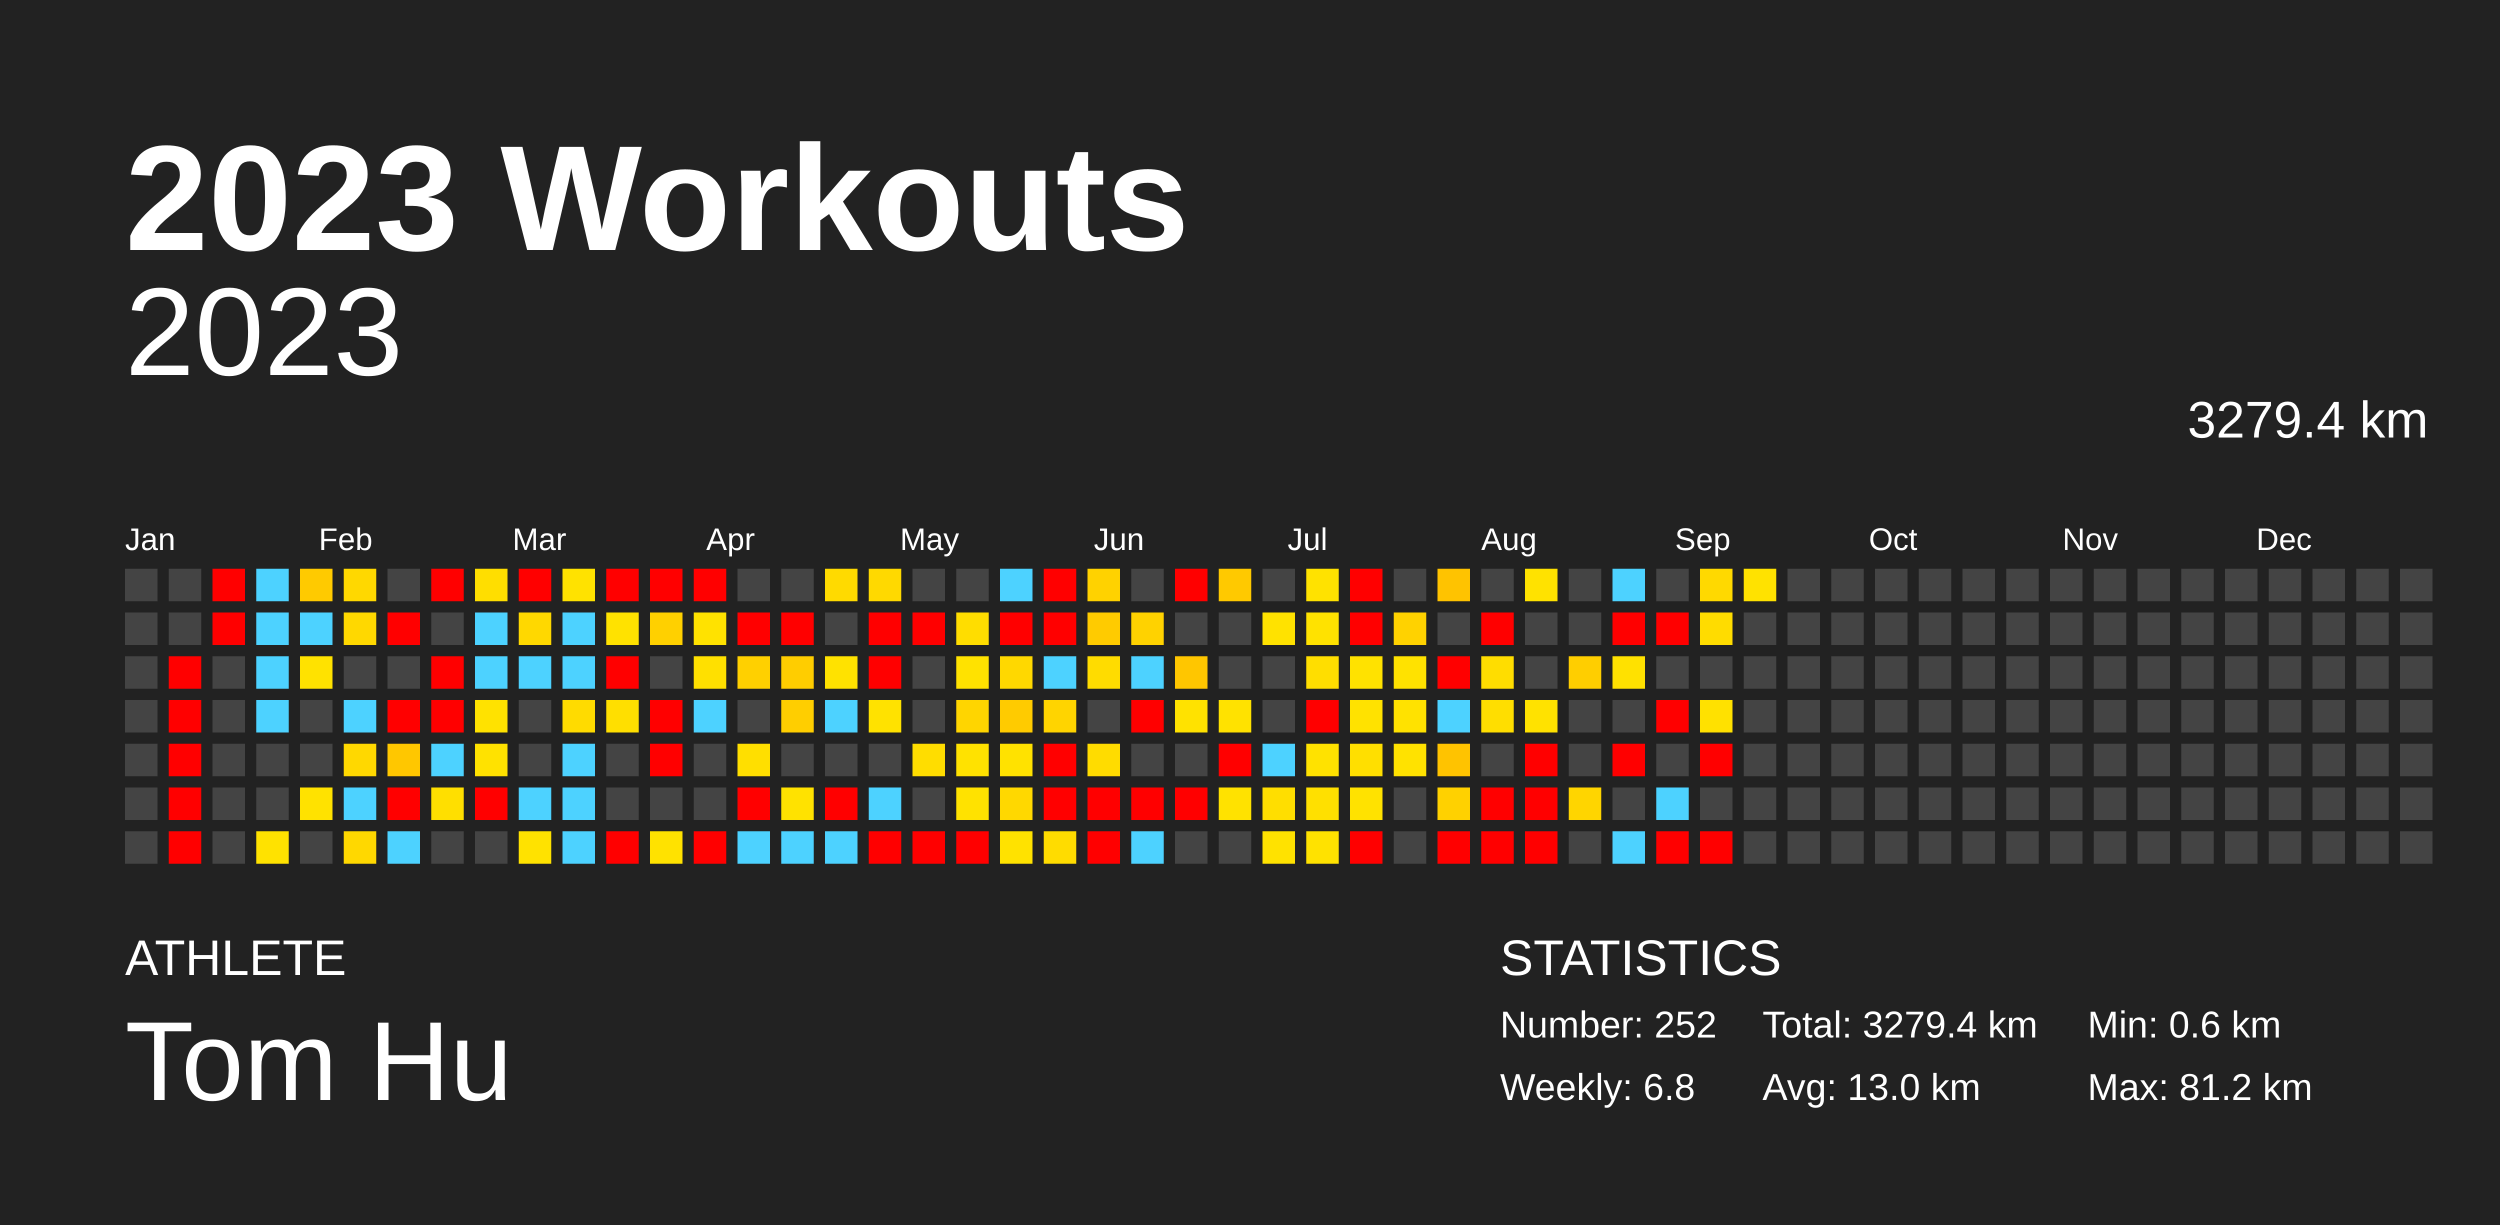
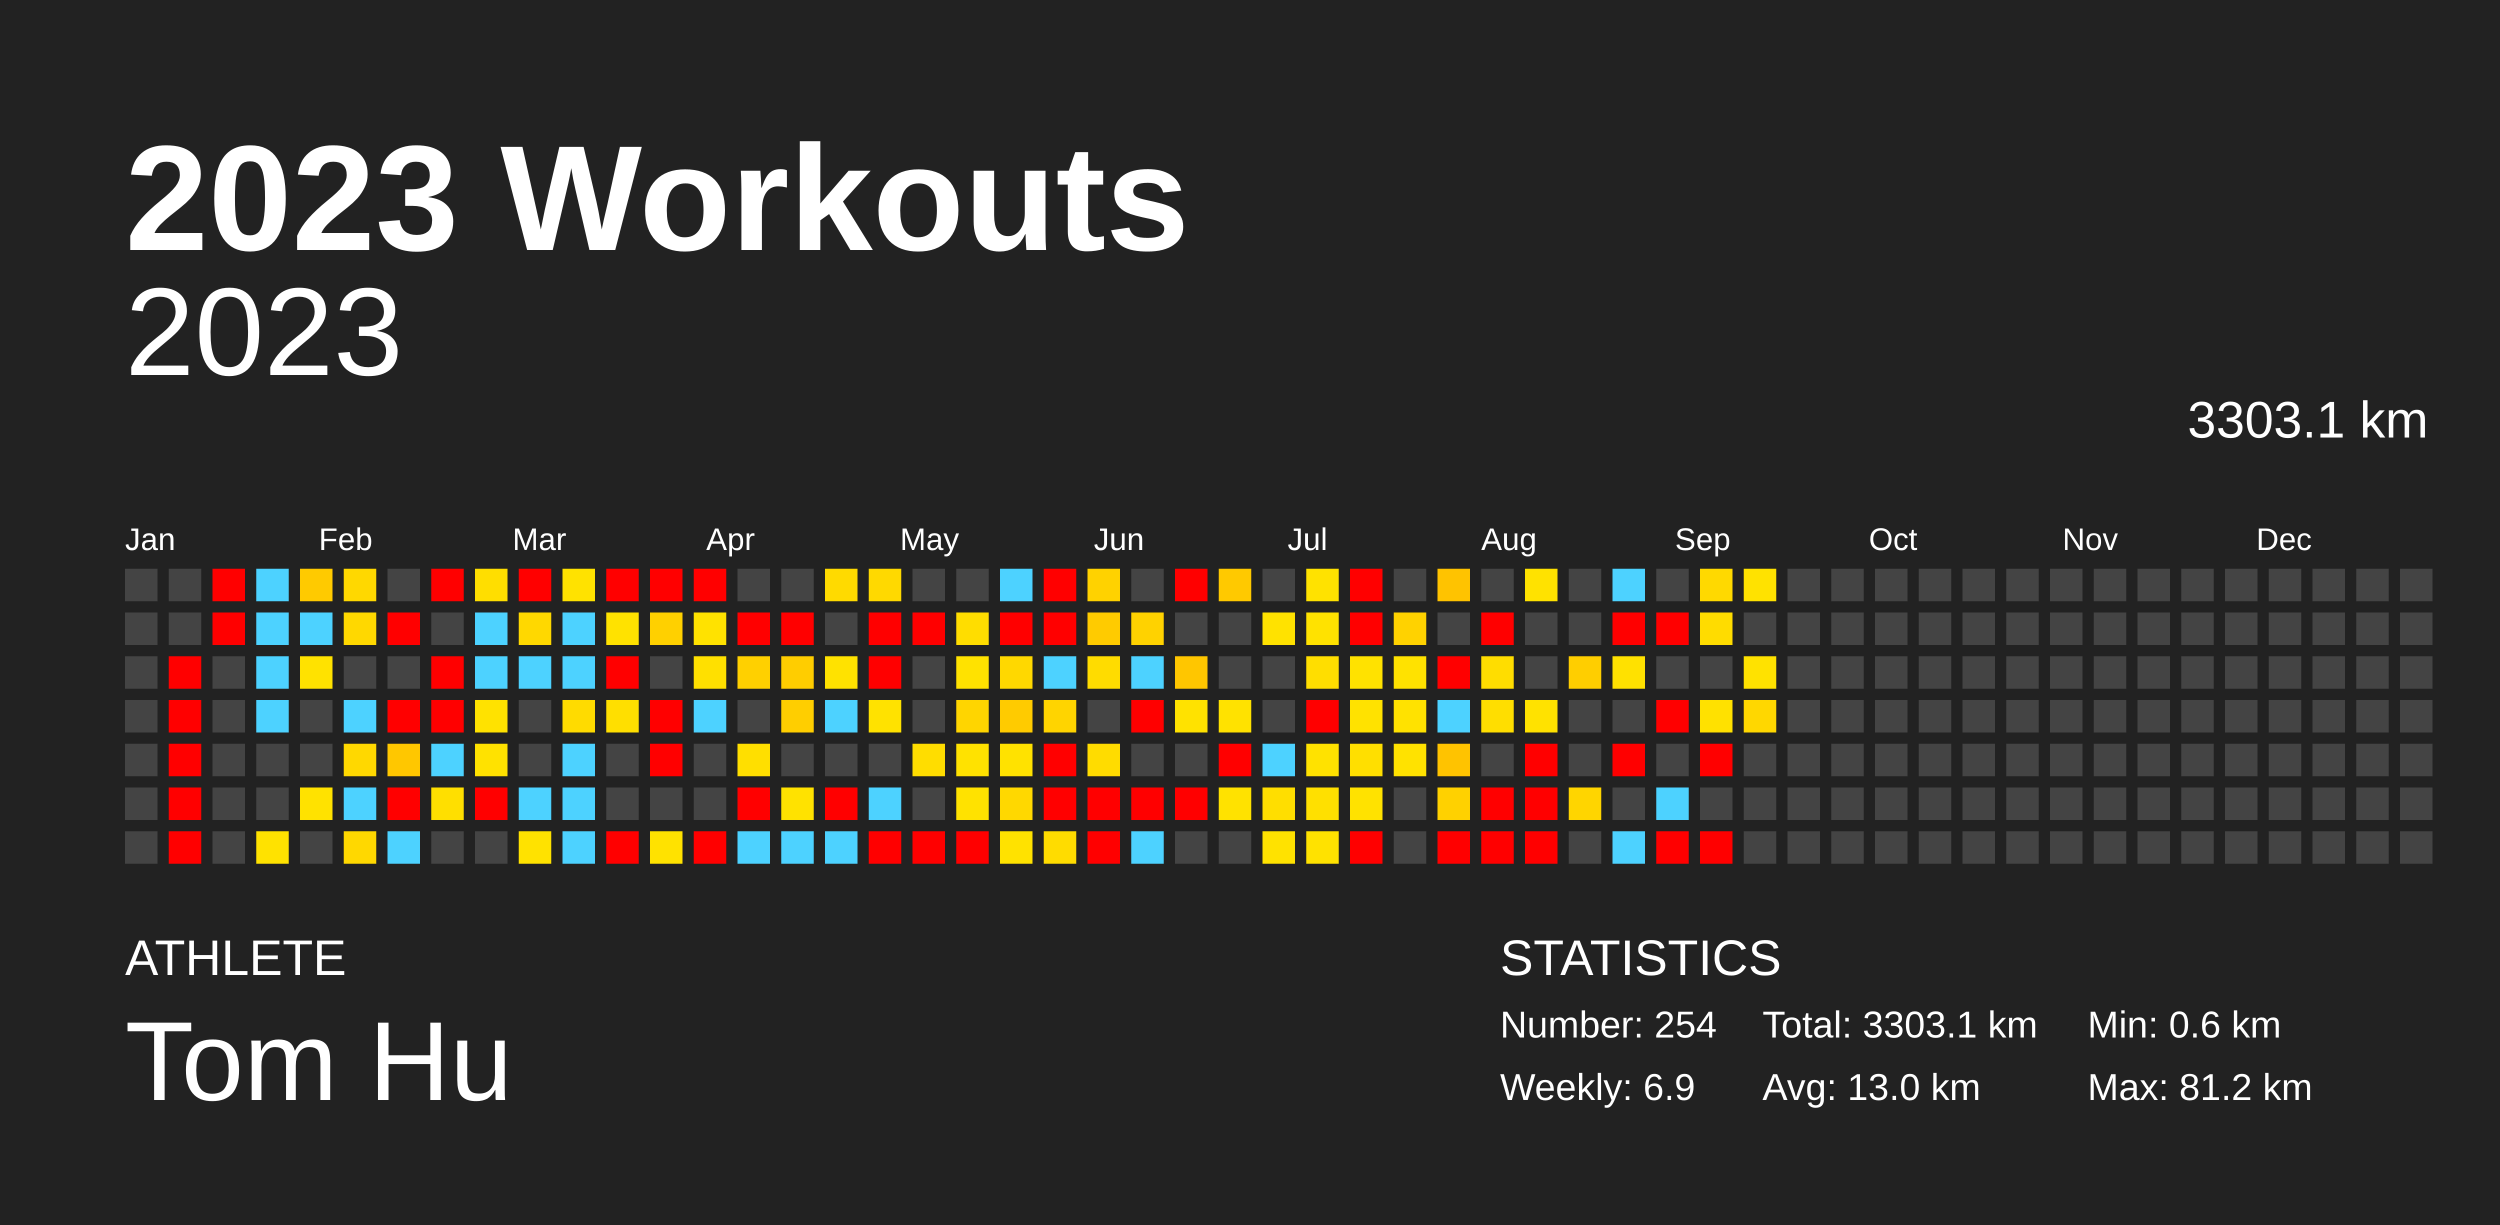
<svg xmlns="http://www.w3.org/2000/svg" baseProfile="full" height="98mm" version="1.1" viewBox="0,0,200,98" width="200mm">
  <defs />
  <rect fill="#222222" height="98" width="200" x="0" y="0" />
  <text fill="#FFFFFF" style="font-size:12px; font-family:Arial; font-weight:bold;" x="10" y="20">2023 Workouts</text>
  <text fill="#FFFFFF" style="font-size:4px; font-family:Arial" x="10" y="78">ATHLETE</text>
  <text fill="#FFFFFF" style="font-size:9px; font-family:Arial" x="10" y="88">Tom Hu</text>
  <text fill="#FFFFFF" style="font-size:4px; font-family:Arial" x="120" y="78">STATISTICS</text>
-   <text fill="#FFFFFF" style="font-size:3px; font-family:Arial" x="120" y="83">Number: 252</text>
-   <text fill="#FFFFFF" style="font-size:3px; font-family:Arial" x="120" y="88">Weekly: 6.8</text>
-   <text fill="#FFFFFF" style="font-size:3px; font-family:Arial" x="141" y="83">Total: 3279.4 km</text>
+   <text fill="#FFFFFF" style="font-size:3px; font-family:Arial" x="120" y="83">Number: 254</text>
+   <text fill="#FFFFFF" style="font-size:3px; font-family:Arial" x="120" y="88">Weekly: 6.9</text>
+   <text fill="#FFFFFF" style="font-size:3px; font-family:Arial" x="141" y="83">Total: 3303.1 km</text>
  <text fill="#FFFFFF" style="font-size:3px; font-family:Arial" x="141" y="88">Avg: 13.0 km</text>
  <text fill="#FFFFFF" style="font-size:3px; font-family:Arial" x="167" y="83">Min: 0.6 km</text>
  <text fill="#FFFFFF" style="font-size:3px; font-family:Arial" x="167" y="88">Max: 81.2 km</text>
  <text alignment-baseline="hanging" fill="#FFFFFF" style="font-size:10.0px; font-family:Arial;" x="10" y="30">2023</text>
-   <text alignment-baseline="hanging" fill="#FFFFFF" style="font-size:4.125px; font-family:Arial;" x="175" y="35">3279.4 km</text>
+   <text alignment-baseline="hanging" fill="#FFFFFF" style="font-size:4.125px; font-family:Arial;" x="175" y="35">3303.1 km</text>
  <text fill="#FFFFFF" style="font-size:2.5px; font-family:Arial" x="10.0" y="44">Jan</text>
  <text fill="#FFFFFF" style="font-size:2.5px; font-family:Arial" x="25.5" y="44">Feb</text>
  <text fill="#FFFFFF" style="font-size:2.5px; font-family:Arial" x="41.0" y="44">Mar</text>
  <text fill="#FFFFFF" style="font-size:2.5px; font-family:Arial" x="56.5" y="44">Apr</text>
  <text fill="#FFFFFF" style="font-size:2.5px; font-family:Arial" x="72.0" y="44">May</text>
  <text fill="#FFFFFF" style="font-size:2.5px; font-family:Arial" x="87.5" y="44">Jun</text>
  <text fill="#FFFFFF" style="font-size:2.5px; font-family:Arial" x="103.0" y="44">Jul</text>
  <text fill="#FFFFFF" style="font-size:2.5px; font-family:Arial" x="118.5" y="44">Aug</text>
  <text fill="#FFFFFF" style="font-size:2.5px; font-family:Arial" x="134.0" y="44">Sep</text>
  <text fill="#FFFFFF" style="font-size:2.5px; font-family:Arial" x="149.5" y="44">Oct</text>
  <text fill="#FFFFFF" style="font-size:2.5px; font-family:Arial" x="165.0" y="44">Nov</text>
  <text fill="#FFFFFF" style="font-size:2.5px; font-family:Arial" x="180.5" y="44">Dec</text>
  <rect fill="#444444" height="2.6" width="2.6" x="10.0" y="45.5" />
  <rect fill="#444444" height="2.6" width="2.6" x="10.0" y="49.0" />
  <rect fill="#444444" height="2.6" width="2.6" x="10.0" y="52.5" />
  <rect fill="#444444" height="2.6" width="2.6" x="10.0" y="56.0" />
  <rect fill="#444444" height="2.6" width="2.6" x="10.0" y="59.5" />
  <rect fill="#444444" height="2.6" width="2.6" x="10.0" y="63.0" />
  <rect fill="#444444" height="2.6" width="2.6" x="10.0" y="66.5" />
  <rect fill="#444444" height="2.6" width="2.6" x="13.5" y="45.5" />
  <rect fill="#444444" height="2.6" width="2.6" x="13.5" y="49.0" />
  <rect fill="red" height="2.6" width="2.6" x="13.5" y="52.5" />
  <rect fill="red" height="2.6" width="2.6" x="13.5" y="56.0" />
  <rect fill="red" height="2.6" width="2.6" x="13.5" y="59.5" />
  <rect fill="red" height="2.6" width="2.6" x="13.5" y="63.0" />
  <rect fill="red" height="2.6" width="2.6" x="13.5" y="66.5" />
  <rect fill="red" height="2.6" width="2.6" x="17.0" y="45.5" />
  <rect fill="red" height="2.6" width="2.6" x="17.0" y="49.0" />
  <rect fill="#444444" height="2.6" width="2.6" x="17.0" y="52.5" />
  <rect fill="#444444" height="2.6" width="2.6" x="17.0" y="56.0" />
  <rect fill="#444444" height="2.6" width="2.6" x="17.0" y="59.5" />
  <rect fill="#444444" height="2.6" width="2.6" x="17.0" y="63.0" />
  <rect fill="#444444" height="2.6" width="2.6" x="17.0" y="66.5" />
  <rect fill="#4dd2ff" height="2.6" width="2.6" x="20.5" y="45.5" />
  <rect fill="#4dd2ff" height="2.6" width="2.6" x="20.5" y="49.0" />
  <rect fill="#4dd2ff" height="2.6" width="2.6" x="20.5" y="52.5" />
  <rect fill="#4dd2ff" height="2.6" width="2.6" x="20.5" y="56.0" />
  <rect fill="#444444" height="2.6" width="2.6" x="20.5" y="59.5" />
  <rect fill="#444444" height="2.6" width="2.6" x="20.5" y="63.0" />
  <rect fill="#ffe200" height="2.6" width="2.6" x="20.5" y="66.5" />
  <rect fill="#ffca00" height="2.6" width="2.6" x="24.0" y="45.5" />
  <rect fill="#4dd2ff" height="2.6" width="2.6" x="24.0" y="49.0" />
  <rect fill="#ffe200" height="2.6" width="2.6" x="24.0" y="52.5" />
  <rect fill="#444444" height="2.6" width="2.6" x="24.0" y="56.0" />
  <rect fill="#444444" height="2.6" width="2.6" x="24.0" y="59.5" />
  <rect fill="#ffe200" height="2.6" width="2.6" x="24.0" y="63.0" />
  <rect fill="#444444" height="2.6" width="2.6" x="24.0" y="66.5" />
  <rect fill="#ffd800" height="2.6" width="2.6" x="27.5" y="45.5" />
  <rect fill="#ffd800" height="2.6" width="2.6" x="27.5" y="49.0" />
  <rect fill="#444444" height="2.6" width="2.6" x="27.5" y="52.5" />
  <rect fill="#4dd2ff" height="2.6" width="2.6" x="27.5" y="56.0" />
  <rect fill="#ffd800" height="2.6" width="2.6" x="27.5" y="59.5" />
  <rect fill="#4dd2ff" height="2.6" width="2.6" x="27.5" y="63.0" />
  <rect fill="#ffd800" height="2.6" width="2.6" x="27.5" y="66.5" />
  <rect fill="#444444" height="2.6" width="2.6" x="31.0" y="45.5" />
  <rect fill="red" height="2.6" width="2.6" x="31.0" y="49.0" />
  <rect fill="#444444" height="2.6" width="2.6" x="31.0" y="52.5" />
  <rect fill="red" height="2.6" width="2.6" x="31.0" y="56.0" />
  <rect fill="#ffc700" height="2.6" width="2.6" x="31.0" y="59.5" />
  <rect fill="red" height="2.6" width="2.6" x="31.0" y="63.0" />
  <rect fill="#4dd2ff" height="2.6" width="2.6" x="31.0" y="66.5" />
  <rect fill="red" height="2.6" width="2.6" x="34.5" y="45.5" />
  <rect fill="#444444" height="2.6" width="2.6" x="34.5" y="49.0" />
  <rect fill="red" height="2.6" width="2.6" x="34.5" y="52.5" />
  <rect fill="red" height="2.6" width="2.6" x="34.5" y="56.0" />
  <rect fill="#4dd2ff" height="2.6" width="2.6" x="34.5" y="59.5" />
  <rect fill="#ffdf00" height="2.6" width="2.6" x="34.5" y="63.0" />
  <rect fill="#444444" height="2.6" width="2.6" x="34.5" y="66.5" />
  <rect fill="#ffde00" height="2.6" width="2.6" x="38.0" y="45.5" />
  <rect fill="#4dd2ff" height="2.6" width="2.6" x="38.0" y="49.0" />
  <rect fill="#4dd2ff" height="2.6" width="2.6" x="38.0" y="52.5" />
  <rect fill="#ffe200" height="2.6" width="2.6" x="38.0" y="56.0" />
  <rect fill="#ffe200" height="2.6" width="2.6" x="38.0" y="59.5" />
  <rect fill="red" height="2.6" width="2.6" x="38.0" y="63.0" />
  <rect fill="#444444" height="2.6" width="2.6" x="38.0" y="66.5" />
  <rect fill="red" height="2.6" width="2.6" x="41.5" y="45.5" />
  <rect fill="#ffd800" height="2.6" width="2.6" x="41.5" y="49.0" />
  <rect fill="#4dd2ff" height="2.6" width="2.6" x="41.5" y="52.5" />
  <rect fill="#444444" height="2.6" width="2.6" x="41.5" y="56.0" />
  <rect fill="#444444" height="2.6" width="2.6" x="41.5" y="59.5" />
  <rect fill="#4dd2ff" height="2.6" width="2.6" x="41.5" y="63.0" />
  <rect fill="#ffe200" height="2.6" width="2.6" x="41.5" y="66.5" />
  <rect fill="#ffe200" height="2.6" width="2.6" x="45.0" y="45.5" />
  <rect fill="#4dd2ff" height="2.6" width="2.6" x="45.0" y="49.0" />
  <rect fill="#4dd2ff" height="2.6" width="2.6" x="45.0" y="52.5" />
  <rect fill="#ffdb00" height="2.6" width="2.6" x="45.0" y="56.0" />
  <rect fill="#4dd2ff" height="2.6" width="2.6" x="45.0" y="59.5" />
  <rect fill="#4dd2ff" height="2.6" width="2.6" x="45.0" y="63.0" />
  <rect fill="#4dd2ff" height="2.6" width="2.6" x="45.0" y="66.5" />
  <rect fill="red" height="2.6" width="2.6" x="48.5" y="45.5" />
  <rect fill="#ffe200" height="2.6" width="2.6" x="48.5" y="49.0" />
  <rect fill="red" height="2.6" width="2.6" x="48.5" y="52.5" />
  <rect fill="#ffdf00" height="2.6" width="2.6" x="48.5" y="56.0" />
  <rect fill="#444444" height="2.6" width="2.6" x="48.5" y="59.5" />
  <rect fill="#444444" height="2.6" width="2.6" x="48.5" y="63.0" />
  <rect fill="red" height="2.6" width="2.6" x="48.5" y="66.5" />
  <rect fill="red" height="2.6" width="2.6" x="52.0" y="45.5" />
  <rect fill="#ffd000" height="2.6" width="2.6" x="52.0" y="49.0" />
  <rect fill="#444444" height="2.6" width="2.6" x="52.0" y="52.5" />
  <rect fill="red" height="2.6" width="2.6" x="52.0" y="56.0" />
  <rect fill="red" height="2.6" width="2.6" x="52.0" y="59.5" />
  <rect fill="#444444" height="2.6" width="2.6" x="52.0" y="63.0" />
  <rect fill="#ffe200" height="2.6" width="2.6" x="52.0" y="66.5" />
  <rect fill="red" height="2.6" width="2.6" x="55.5" y="45.5" />
  <rect fill="#ffe200" height="2.6" width="2.6" x="55.5" y="49.0" />
  <rect fill="#ffe000" height="2.6" width="2.6" x="55.5" y="52.5" />
  <rect fill="#4dd2ff" height="2.6" width="2.6" x="55.5" y="56.0" />
  <rect fill="#444444" height="2.6" width="2.6" x="55.5" y="59.5" />
  <rect fill="#444444" height="2.6" width="2.6" x="55.5" y="63.0" />
  <rect fill="red" height="2.6" width="2.6" x="55.5" y="66.5" />
  <rect fill="#444444" height="2.6" width="2.6" x="59.0" y="45.5" />
  <rect fill="red" height="2.6" width="2.6" x="59.0" y="49.0" />
  <rect fill="#ffd000" height="2.6" width="2.6" x="59.0" y="52.5" />
  <rect fill="#444444" height="2.6" width="2.6" x="59.0" y="56.0" />
  <rect fill="#ffdf00" height="2.6" width="2.6" x="59.0" y="59.5" />
  <rect fill="red" height="2.6" width="2.6" x="59.0" y="63.0" />
  <rect fill="#4dd2ff" height="2.6" width="2.6" x="59.0" y="66.5" />
  <rect fill="#444444" height="2.6" width="2.6" x="62.5" y="45.5" />
  <rect fill="red" height="2.6" width="2.6" x="62.5" y="49.0" />
  <rect fill="#ffcd00" height="2.6" width="2.6" x="62.5" y="52.5" />
  <rect fill="#ffce00" height="2.6" width="2.6" x="62.5" y="56.0" />
  <rect fill="#444444" height="2.6" width="2.6" x="62.5" y="59.5" />
  <rect fill="#ffe200" height="2.6" width="2.6" x="62.5" y="63.0" />
  <rect fill="#4dd2ff" height="2.6" width="2.6" x="62.5" y="66.5" />
  <rect fill="#ffda00" height="2.6" width="2.6" x="66.0" y="45.5" />
  <rect fill="#444444" height="2.6" width="2.6" x="66.0" y="49.0" />
  <rect fill="#ffe200" height="2.6" width="2.6" x="66.0" y="52.5" />
  <rect fill="#4dd2ff" height="2.6" width="2.6" x="66.0" y="56.0" />
  <rect fill="#444444" height="2.6" width="2.6" x="66.0" y="59.5" />
  <rect fill="red" height="2.6" width="2.6" x="66.0" y="63.0" />
  <rect fill="#4dd2ff" height="2.6" width="2.6" x="66.0" y="66.5" />
  <rect fill="#ffd900" height="2.6" width="2.6" x="69.5" y="45.5" />
  <rect fill="red" height="2.6" width="2.6" x="69.5" y="49.0" />
  <rect fill="red" height="2.6" width="2.6" x="69.5" y="52.5" />
  <rect fill="#ffe200" height="2.6" width="2.6" x="69.5" y="56.0" />
  <rect fill="#444444" height="2.6" width="2.6" x="69.5" y="59.5" />
  <rect fill="#4dd2ff" height="2.6" width="2.6" x="69.5" y="63.0" />
  <rect fill="red" height="2.6" width="2.6" x="69.5" y="66.5" />
  <rect fill="#444444" height="2.6" width="2.6" x="73.0" y="45.5" />
  <rect fill="red" height="2.6" width="2.6" x="73.0" y="49.0" />
  <rect fill="#444444" height="2.6" width="2.6" x="73.0" y="52.5" />
  <rect fill="#444444" height="2.6" width="2.6" x="73.0" y="56.0" />
  <rect fill="#ffdd00" height="2.6" width="2.6" x="73.0" y="59.5" />
  <rect fill="#444444" height="2.6" width="2.6" x="73.0" y="63.0" />
  <rect fill="red" height="2.6" width="2.6" x="73.0" y="66.5" />
  <rect fill="#444444" height="2.6" width="2.6" x="76.5" y="45.5" />
  <rect fill="#ffdd00" height="2.6" width="2.6" x="76.5" y="49.0" />
  <rect fill="#ffe200" height="2.6" width="2.6" x="76.5" y="52.5" />
  <rect fill="#ffd500" height="2.6" width="2.6" x="76.5" y="56.0" />
  <rect fill="#ffe200" height="2.6" width="2.6" x="76.5" y="59.5" />
  <rect fill="#ffe200" height="2.6" width="2.6" x="76.5" y="63.0" />
  <rect fill="red" height="2.6" width="2.6" x="76.5" y="66.5" />
  <rect fill="#4dd2ff" height="2.6" width="2.6" x="80.0" y="45.5" />
  <rect fill="red" height="2.6" width="2.6" x="80.0" y="49.0" />
  <rect fill="#ffd800" height="2.6" width="2.6" x="80.0" y="52.5" />
  <rect fill="#ffcb00" height="2.6" width="2.6" x="80.0" y="56.0" />
  <rect fill="#ffe200" height="2.6" width="2.6" x="80.0" y="59.5" />
  <rect fill="#ffd800" height="2.6" width="2.6" x="80.0" y="63.0" />
  <rect fill="#ffe200" height="2.6" width="2.6" x="80.0" y="66.5" />
  <rect fill="red" height="2.6" width="2.6" x="83.5" y="45.5" />
  <rect fill="red" height="2.6" width="2.6" x="83.5" y="49.0" />
  <rect fill="#4dd2ff" height="2.6" width="2.6" x="83.5" y="52.5" />
  <rect fill="#ffd400" height="2.6" width="2.6" x="83.5" y="56.0" />
  <rect fill="red" height="2.6" width="2.6" x="83.5" y="59.5" />
  <rect fill="red" height="2.6" width="2.6" x="83.5" y="63.0" />
  <rect fill="#ffdc00" height="2.6" width="2.6" x="83.5" y="66.5" />
  <rect fill="#ffd200" height="2.6" width="2.6" x="87.0" y="45.5" />
  <rect fill="#ffcb00" height="2.6" width="2.6" x="87.0" y="49.0" />
  <rect fill="#ffdc00" height="2.6" width="2.6" x="87.0" y="52.5" />
  <rect fill="#444444" height="2.6" width="2.6" x="87.0" y="56.0" />
  <rect fill="#ffdc00" height="2.6" width="2.6" x="87.0" y="59.5" />
  <rect fill="red" height="2.6" width="2.6" x="87.0" y="63.0" />
  <rect fill="red" height="2.6" width="2.6" x="87.0" y="66.5" />
  <rect fill="#444444" height="2.6" width="2.6" x="90.5" y="45.5" />
  <rect fill="#ffd200" height="2.6" width="2.6" x="90.5" y="49.0" />
  <rect fill="#4dd2ff" height="2.6" width="2.6" x="90.5" y="52.5" />
  <rect fill="red" height="2.6" width="2.6" x="90.5" y="56.0" />
  <rect fill="#444444" height="2.6" width="2.6" x="90.5" y="59.5" />
  <rect fill="red" height="2.6" width="2.6" x="90.5" y="63.0" />
  <rect fill="#4dd2ff" height="2.6" width="2.6" x="90.5" y="66.5" />
  <rect fill="red" height="2.6" width="2.6" x="94.0" y="45.5" />
  <rect fill="#444444" height="2.6" width="2.6" x="94.0" y="49.0" />
  <rect fill="#ffc600" height="2.6" width="2.6" x="94.0" y="52.5" />
  <rect fill="#ffe200" height="2.6" width="2.6" x="94.0" y="56.0" />
  <rect fill="#444444" height="2.6" width="2.6" x="94.0" y="59.5" />
  <rect fill="red" height="2.6" width="2.6" x="94.0" y="63.0" />
  <rect fill="#444444" height="2.6" width="2.6" x="94.0" y="66.5" />
  <rect fill="#ffc900" height="2.6" width="2.6" x="97.5" y="45.5" />
  <rect fill="#444444" height="2.6" width="2.6" x="97.5" y="49.0" />
  <rect fill="#444444" height="2.6" width="2.6" x="97.5" y="52.5" />
  <rect fill="#ffe200" height="2.6" width="2.6" x="97.5" y="56.0" />
  <rect fill="red" height="2.6" width="2.6" x="97.5" y="59.5" />
  <rect fill="#ffe200" height="2.6" width="2.6" x="97.5" y="63.0" />
  <rect fill="#444444" height="2.6" width="2.6" x="97.5" y="66.5" />
  <rect fill="#444444" height="2.6" width="2.6" x="101.0" y="45.5" />
  <rect fill="#ffe200" height="2.6" width="2.6" x="101.0" y="49.0" />
  <rect fill="#444444" height="2.6" width="2.6" x="101.0" y="52.5" />
  <rect fill="#444444" height="2.6" width="2.6" x="101.0" y="56.0" />
  <rect fill="#4dd2ff" height="2.6" width="2.6" x="101.0" y="59.5" />
  <rect fill="#ffde00" height="2.6" width="2.6" x="101.0" y="63.0" />
  <rect fill="#ffe200" height="2.6" width="2.6" x="101.0" y="66.5" />
  <rect fill="#ffe200" height="2.6" width="2.6" x="104.5" y="45.5" />
  <rect fill="#ffe200" height="2.6" width="2.6" x="104.5" y="49.0" />
  <rect fill="#ffde00" height="2.6" width="2.6" x="104.5" y="52.5" />
  <rect fill="red" height="2.6" width="2.6" x="104.5" y="56.0" />
  <rect fill="#ffe200" height="2.6" width="2.6" x="104.5" y="59.5" />
  <rect fill="#ffe000" height="2.6" width="2.6" x="104.5" y="63.0" />
  <rect fill="#ffe200" height="2.6" width="2.6" x="104.5" y="66.5" />
  <rect fill="red" height="2.6" width="2.6" x="108.0" y="45.5" />
  <rect fill="red" height="2.6" width="2.6" x="108.0" y="49.0" />
  <rect fill="#ffe200" height="2.6" width="2.6" x="108.0" y="52.5" />
  <rect fill="#ffe200" height="2.6" width="2.6" x="108.0" y="56.0" />
  <rect fill="#ffdf00" height="2.6" width="2.6" x="108.0" y="59.5" />
  <rect fill="#ffe200" height="2.6" width="2.6" x="108.0" y="63.0" />
  <rect fill="red" height="2.6" width="2.6" x="108.0" y="66.5" />
  <rect fill="#444444" height="2.6" width="2.6" x="111.5" y="45.5" />
  <rect fill="#ffd200" height="2.6" width="2.6" x="111.5" y="49.0" />
  <rect fill="#ffe200" height="2.6" width="2.6" x="111.5" y="52.5" />
  <rect fill="#ffe200" height="2.6" width="2.6" x="111.5" y="56.0" />
  <rect fill="#ffe200" height="2.6" width="2.6" x="111.5" y="59.5" />
  <rect fill="#444444" height="2.6" width="2.6" x="111.5" y="63.0" />
  <rect fill="#444444" height="2.6" width="2.6" x="111.5" y="66.5" />
  <rect fill="#ffc300" height="2.6" width="2.6" x="115.0" y="45.5" />
  <rect fill="#444444" height="2.6" width="2.6" x="115.0" y="49.0" />
  <rect fill="red" height="2.6" width="2.6" x="115.0" y="52.5" />
  <rect fill="#4dd2ff" height="2.6" width="2.6" x="115.0" y="56.0" />
  <rect fill="#ffc300" height="2.6" width="2.6" x="115.0" y="59.5" />
  <rect fill="#ffd100" height="2.6" width="2.6" x="115.0" y="63.0" />
  <rect fill="red" height="2.6" width="2.6" x="115.0" y="66.5" />
  <rect fill="#444444" height="2.6" width="2.6" x="118.5" y="45.5" />
  <rect fill="red" height="2.6" width="2.6" x="118.5" y="49.0" />
  <rect fill="#ffdd00" height="2.6" width="2.6" x="118.5" y="52.5" />
  <rect fill="#ffde00" height="2.6" width="2.6" x="118.5" y="56.0" />
  <rect fill="#444444" height="2.6" width="2.6" x="118.5" y="59.5" />
  <rect fill="red" height="2.6" width="2.6" x="118.5" y="63.0" />
  <rect fill="red" height="2.6" width="2.6" x="118.5" y="66.5" />
  <rect fill="#ffe200" height="2.6" width="2.6" x="122.0" y="45.5" />
  <rect fill="#444444" height="2.6" width="2.6" x="122.0" y="49.0" />
  <rect fill="#444444" height="2.6" width="2.6" x="122.0" y="52.5" />
  <rect fill="#ffe200" height="2.6" width="2.6" x="122.0" y="56.0" />
  <rect fill="red" height="2.6" width="2.6" x="122.0" y="59.5" />
  <rect fill="red" height="2.6" width="2.6" x="122.0" y="63.0" />
  <rect fill="red" height="2.6" width="2.6" x="122.0" y="66.5" />
  <rect fill="#444444" height="2.6" width="2.6" x="125.5" y="45.5" />
  <rect fill="#444444" height="2.6" width="2.6" x="125.5" y="49.0" />
  <rect fill="#ffce00" height="2.6" width="2.6" x="125.5" y="52.5" />
  <rect fill="#444444" height="2.6" width="2.6" x="125.5" y="56.0" />
  <rect fill="#444444" height="2.6" width="2.6" x="125.5" y="59.5" />
  <rect fill="#ffd500" height="2.6" width="2.6" x="125.5" y="63.0" />
  <rect fill="#444444" height="2.6" width="2.6" x="125.5" y="66.5" />
  <rect fill="#4dd2ff" height="2.6" width="2.6" x="129.0" y="45.5" />
  <rect fill="red" height="2.6" width="2.6" x="129.0" y="49.0" />
  <rect fill="#ffe100" height="2.6" width="2.6" x="129.0" y="52.5" />
  <rect fill="#444444" height="2.6" width="2.6" x="129.0" y="56.0" />
  <rect fill="red" height="2.6" width="2.6" x="129.0" y="59.5" />
  <rect fill="#444444" height="2.6" width="2.6" x="129.0" y="63.0" />
  <rect fill="#4dd2ff" height="2.6" width="2.6" x="129.0" y="66.5" />
  <rect fill="#444444" height="2.6" width="2.6" x="132.5" y="45.5" />
  <rect fill="red" height="2.6" width="2.6" x="132.5" y="49.0" />
  <rect fill="#444444" height="2.6" width="2.6" x="132.5" y="52.5" />
  <rect fill="red" height="2.6" width="2.6" x="132.5" y="56.0" />
  <rect fill="#444444" height="2.6" width="2.6" x="132.5" y="59.5" />
  <rect fill="#4dd2ff" height="2.6" width="2.6" x="132.5" y="63.0" />
  <rect fill="red" height="2.6" width="2.6" x="132.5" y="66.5" />
  <rect fill="#ffd900" height="2.6" width="2.6" x="136.0" y="45.5" />
  <rect fill="#ffdc00" height="2.6" width="2.6" x="136.0" y="49.0" />
  <rect fill="#444444" height="2.6" width="2.6" x="136.0" y="52.5" />
  <rect fill="#ffe100" height="2.6" width="2.6" x="136.0" y="56.0" />
  <rect fill="red" height="2.6" width="2.6" x="136.0" y="59.5" />
  <rect fill="#444444" height="2.6" width="2.6" x="136.0" y="63.0" />
  <rect fill="red" height="2.6" width="2.6" x="136.0" y="66.5" />
  <rect fill="#ffe200" height="2.6" width="2.6" x="139.5" y="45.5" />
  <rect fill="#444444" height="2.6" width="2.6" x="139.5" y="49.0" />
-   <rect fill="#444444" height="2.6" width="2.6" x="139.5" y="52.5" />
-   <rect fill="#444444" height="2.6" width="2.6" x="139.5" y="56.0" />
+   <rect fill="#ffe200" height="2.6" width="2.6" x="139.5" y="52.5" />
+   <rect fill="#ffd700" height="2.6" width="2.6" x="139.5" y="56.0" />
  <rect fill="#444444" height="2.6" width="2.6" x="139.5" y="59.5" />
  <rect fill="#444444" height="2.6" width="2.6" x="139.5" y="63.0" />
  <rect fill="#444444" height="2.6" width="2.6" x="139.5" y="66.5" />
  <rect fill="#444444" height="2.6" width="2.6" x="143.0" y="45.5" />
  <rect fill="#444444" height="2.6" width="2.6" x="143.0" y="49.0" />
  <rect fill="#444444" height="2.6" width="2.6" x="143.0" y="52.5" />
  <rect fill="#444444" height="2.6" width="2.6" x="143.0" y="56.0" />
  <rect fill="#444444" height="2.6" width="2.6" x="143.0" y="59.5" />
  <rect fill="#444444" height="2.6" width="2.6" x="143.0" y="63.0" />
  <rect fill="#444444" height="2.6" width="2.6" x="143.0" y="66.5" />
  <rect fill="#444444" height="2.6" width="2.6" x="146.5" y="45.5" />
  <rect fill="#444444" height="2.6" width="2.6" x="146.5" y="49.0" />
  <rect fill="#444444" height="2.6" width="2.6" x="146.5" y="52.5" />
  <rect fill="#444444" height="2.6" width="2.6" x="146.5" y="56.0" />
  <rect fill="#444444" height="2.6" width="2.6" x="146.5" y="59.5" />
  <rect fill="#444444" height="2.6" width="2.6" x="146.5" y="63.0" />
  <rect fill="#444444" height="2.6" width="2.6" x="146.5" y="66.5" />
  <rect fill="#444444" height="2.6" width="2.6" x="150.0" y="45.5" />
  <rect fill="#444444" height="2.6" width="2.6" x="150.0" y="49.0" />
  <rect fill="#444444" height="2.6" width="2.6" x="150.0" y="52.5" />
  <rect fill="#444444" height="2.6" width="2.6" x="150.0" y="56.0" />
  <rect fill="#444444" height="2.6" width="2.6" x="150.0" y="59.5" />
  <rect fill="#444444" height="2.6" width="2.6" x="150.0" y="63.0" />
  <rect fill="#444444" height="2.6" width="2.6" x="150.0" y="66.5" />
  <rect fill="#444444" height="2.6" width="2.6" x="153.5" y="45.5" />
  <rect fill="#444444" height="2.6" width="2.6" x="153.5" y="49.0" />
  <rect fill="#444444" height="2.6" width="2.6" x="153.5" y="52.5" />
  <rect fill="#444444" height="2.6" width="2.6" x="153.5" y="56.0" />
  <rect fill="#444444" height="2.6" width="2.6" x="153.5" y="59.5" />
  <rect fill="#444444" height="2.6" width="2.6" x="153.5" y="63.0" />
  <rect fill="#444444" height="2.6" width="2.6" x="153.5" y="66.5" />
  <rect fill="#444444" height="2.6" width="2.6" x="157.0" y="45.5" />
  <rect fill="#444444" height="2.6" width="2.6" x="157.0" y="49.0" />
  <rect fill="#444444" height="2.6" width="2.6" x="157.0" y="52.5" />
  <rect fill="#444444" height="2.6" width="2.6" x="157.0" y="56.0" />
  <rect fill="#444444" height="2.6" width="2.6" x="157.0" y="59.5" />
  <rect fill="#444444" height="2.6" width="2.6" x="157.0" y="63.0" />
  <rect fill="#444444" height="2.6" width="2.6" x="157.0" y="66.5" />
  <rect fill="#444444" height="2.6" width="2.6" x="160.5" y="45.5" />
  <rect fill="#444444" height="2.6" width="2.6" x="160.5" y="49.0" />
  <rect fill="#444444" height="2.6" width="2.6" x="160.5" y="52.5" />
  <rect fill="#444444" height="2.6" width="2.6" x="160.5" y="56.0" />
  <rect fill="#444444" height="2.6" width="2.6" x="160.5" y="59.5" />
  <rect fill="#444444" height="2.6" width="2.6" x="160.5" y="63.0" />
  <rect fill="#444444" height="2.6" width="2.6" x="160.5" y="66.5" />
  <rect fill="#444444" height="2.6" width="2.6" x="164.0" y="45.5" />
  <rect fill="#444444" height="2.6" width="2.6" x="164.0" y="49.0" />
  <rect fill="#444444" height="2.6" width="2.6" x="164.0" y="52.5" />
  <rect fill="#444444" height="2.6" width="2.6" x="164.0" y="56.0" />
  <rect fill="#444444" height="2.6" width="2.6" x="164.0" y="59.5" />
  <rect fill="#444444" height="2.6" width="2.6" x="164.0" y="63.0" />
  <rect fill="#444444" height="2.6" width="2.6" x="164.0" y="66.5" />
  <rect fill="#444444" height="2.6" width="2.6" x="167.5" y="45.5" />
  <rect fill="#444444" height="2.6" width="2.6" x="167.5" y="49.0" />
  <rect fill="#444444" height="2.6" width="2.6" x="167.5" y="52.5" />
  <rect fill="#444444" height="2.6" width="2.6" x="167.5" y="56.0" />
  <rect fill="#444444" height="2.6" width="2.6" x="167.5" y="59.5" />
  <rect fill="#444444" height="2.6" width="2.6" x="167.5" y="63.0" />
  <rect fill="#444444" height="2.6" width="2.6" x="167.5" y="66.5" />
  <rect fill="#444444" height="2.6" width="2.6" x="171.0" y="45.5" />
  <rect fill="#444444" height="2.6" width="2.6" x="171.0" y="49.0" />
  <rect fill="#444444" height="2.6" width="2.6" x="171.0" y="52.5" />
  <rect fill="#444444" height="2.6" width="2.6" x="171.0" y="56.0" />
  <rect fill="#444444" height="2.6" width="2.6" x="171.0" y="59.5" />
  <rect fill="#444444" height="2.6" width="2.6" x="171.0" y="63.0" />
  <rect fill="#444444" height="2.6" width="2.6" x="171.0" y="66.5" />
  <rect fill="#444444" height="2.6" width="2.6" x="174.5" y="45.5" />
  <rect fill="#444444" height="2.6" width="2.6" x="174.5" y="49.0" />
  <rect fill="#444444" height="2.6" width="2.6" x="174.5" y="52.5" />
  <rect fill="#444444" height="2.6" width="2.6" x="174.5" y="56.0" />
  <rect fill="#444444" height="2.6" width="2.6" x="174.5" y="59.5" />
  <rect fill="#444444" height="2.6" width="2.6" x="174.5" y="63.0" />
  <rect fill="#444444" height="2.6" width="2.6" x="174.5" y="66.5" />
  <rect fill="#444444" height="2.6" width="2.6" x="178.0" y="45.5" />
  <rect fill="#444444" height="2.6" width="2.6" x="178.0" y="49.0" />
  <rect fill="#444444" height="2.6" width="2.6" x="178.0" y="52.5" />
  <rect fill="#444444" height="2.6" width="2.6" x="178.0" y="56.0" />
  <rect fill="#444444" height="2.6" width="2.6" x="178.0" y="59.5" />
  <rect fill="#444444" height="2.6" width="2.6" x="178.0" y="63.0" />
  <rect fill="#444444" height="2.6" width="2.6" x="178.0" y="66.5" />
  <rect fill="#444444" height="2.6" width="2.6" x="181.5" y="45.5" />
  <rect fill="#444444" height="2.6" width="2.6" x="181.5" y="49.0" />
  <rect fill="#444444" height="2.6" width="2.6" x="181.5" y="52.5" />
  <rect fill="#444444" height="2.6" width="2.6" x="181.5" y="56.0" />
  <rect fill="#444444" height="2.6" width="2.6" x="181.5" y="59.5" />
  <rect fill="#444444" height="2.6" width="2.6" x="181.5" y="63.0" />
  <rect fill="#444444" height="2.6" width="2.6" x="181.5" y="66.5" />
  <rect fill="#444444" height="2.6" width="2.6" x="185.0" y="45.5" />
  <rect fill="#444444" height="2.6" width="2.6" x="185.0" y="49.0" />
  <rect fill="#444444" height="2.6" width="2.6" x="185.0" y="52.5" />
  <rect fill="#444444" height="2.6" width="2.6" x="185.0" y="56.0" />
  <rect fill="#444444" height="2.6" width="2.6" x="185.0" y="59.5" />
  <rect fill="#444444" height="2.6" width="2.6" x="185.0" y="63.0" />
  <rect fill="#444444" height="2.6" width="2.6" x="185.0" y="66.5" />
  <rect fill="#444444" height="2.6" width="2.6" x="188.5" y="45.5" />
  <rect fill="#444444" height="2.6" width="2.6" x="188.5" y="49.0" />
  <rect fill="#444444" height="2.6" width="2.6" x="188.5" y="52.5" />
  <rect fill="#444444" height="2.6" width="2.6" x="188.5" y="56.0" />
  <rect fill="#444444" height="2.6" width="2.6" x="188.5" y="59.5" />
  <rect fill="#444444" height="2.6" width="2.6" x="188.5" y="63.0" />
  <rect fill="#444444" height="2.6" width="2.6" x="188.5" y="66.5" />
  <rect fill="#444444" height="2.6" width="2.6" x="192.0" y="45.5" />
  <rect fill="#444444" height="2.6" width="2.6" x="192.0" y="49.0" />
  <rect fill="#444444" height="2.6" width="2.6" x="192.0" y="52.5" />
  <rect fill="#444444" height="2.6" width="2.6" x="192.0" y="56.0" />
  <rect fill="#444444" height="2.6" width="2.6" x="192.0" y="59.5" />
  <rect fill="#444444" height="2.6" width="2.6" x="192.0" y="63.0" />
  <rect fill="#444444" height="2.6" width="2.6" x="192.0" y="66.5" />
</svg>
